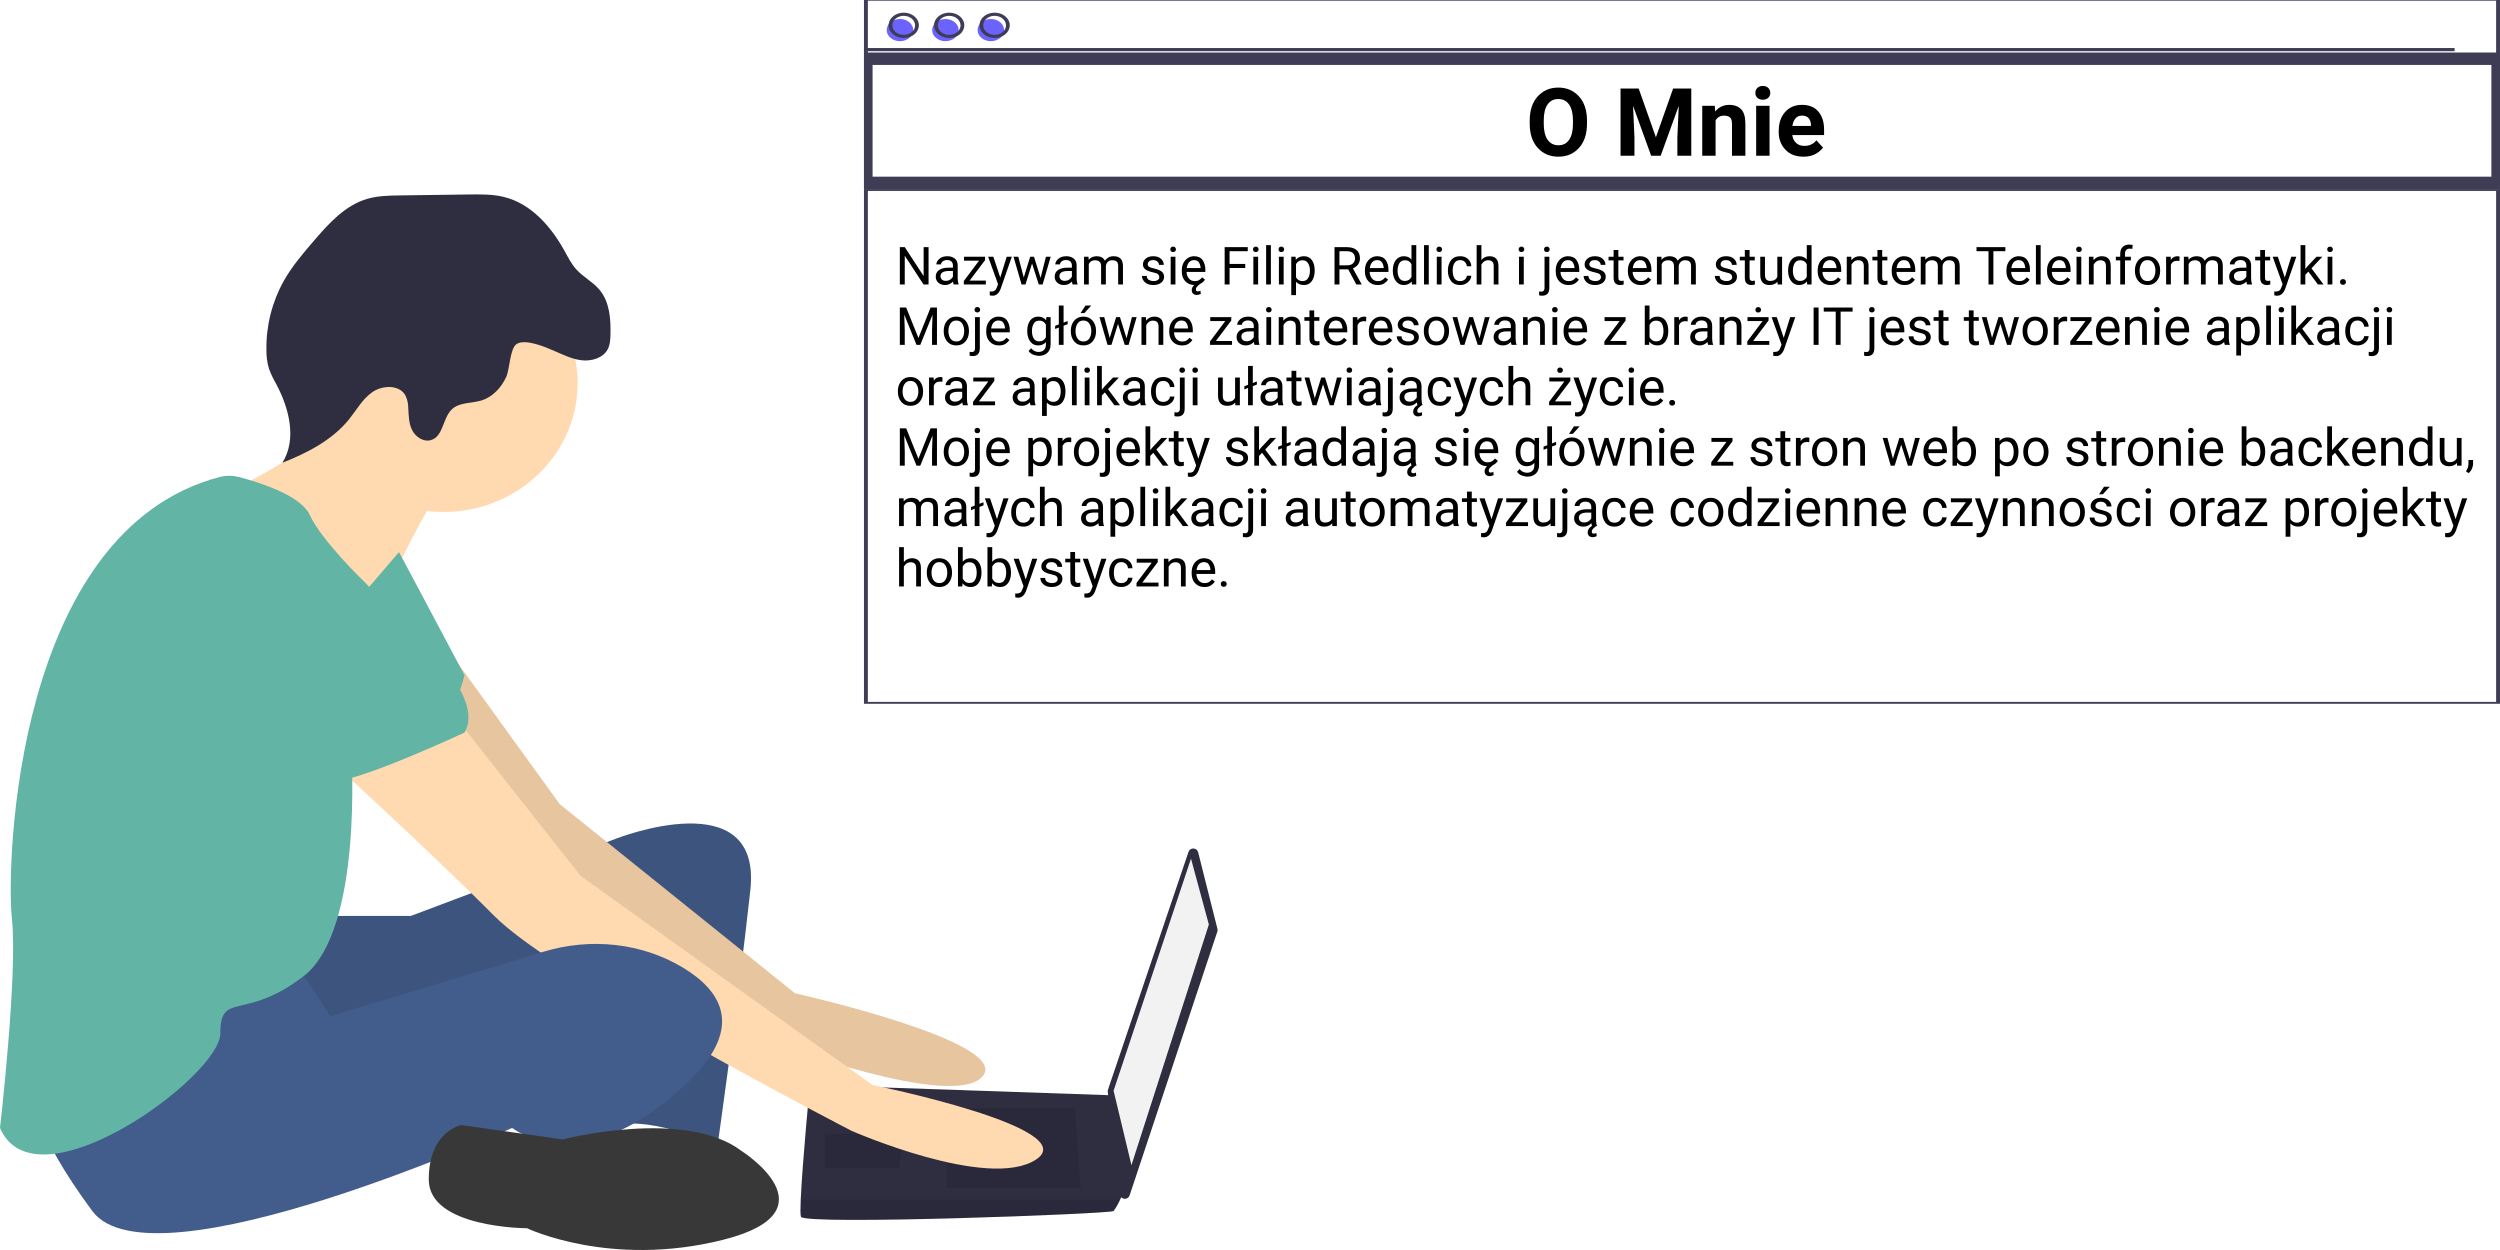
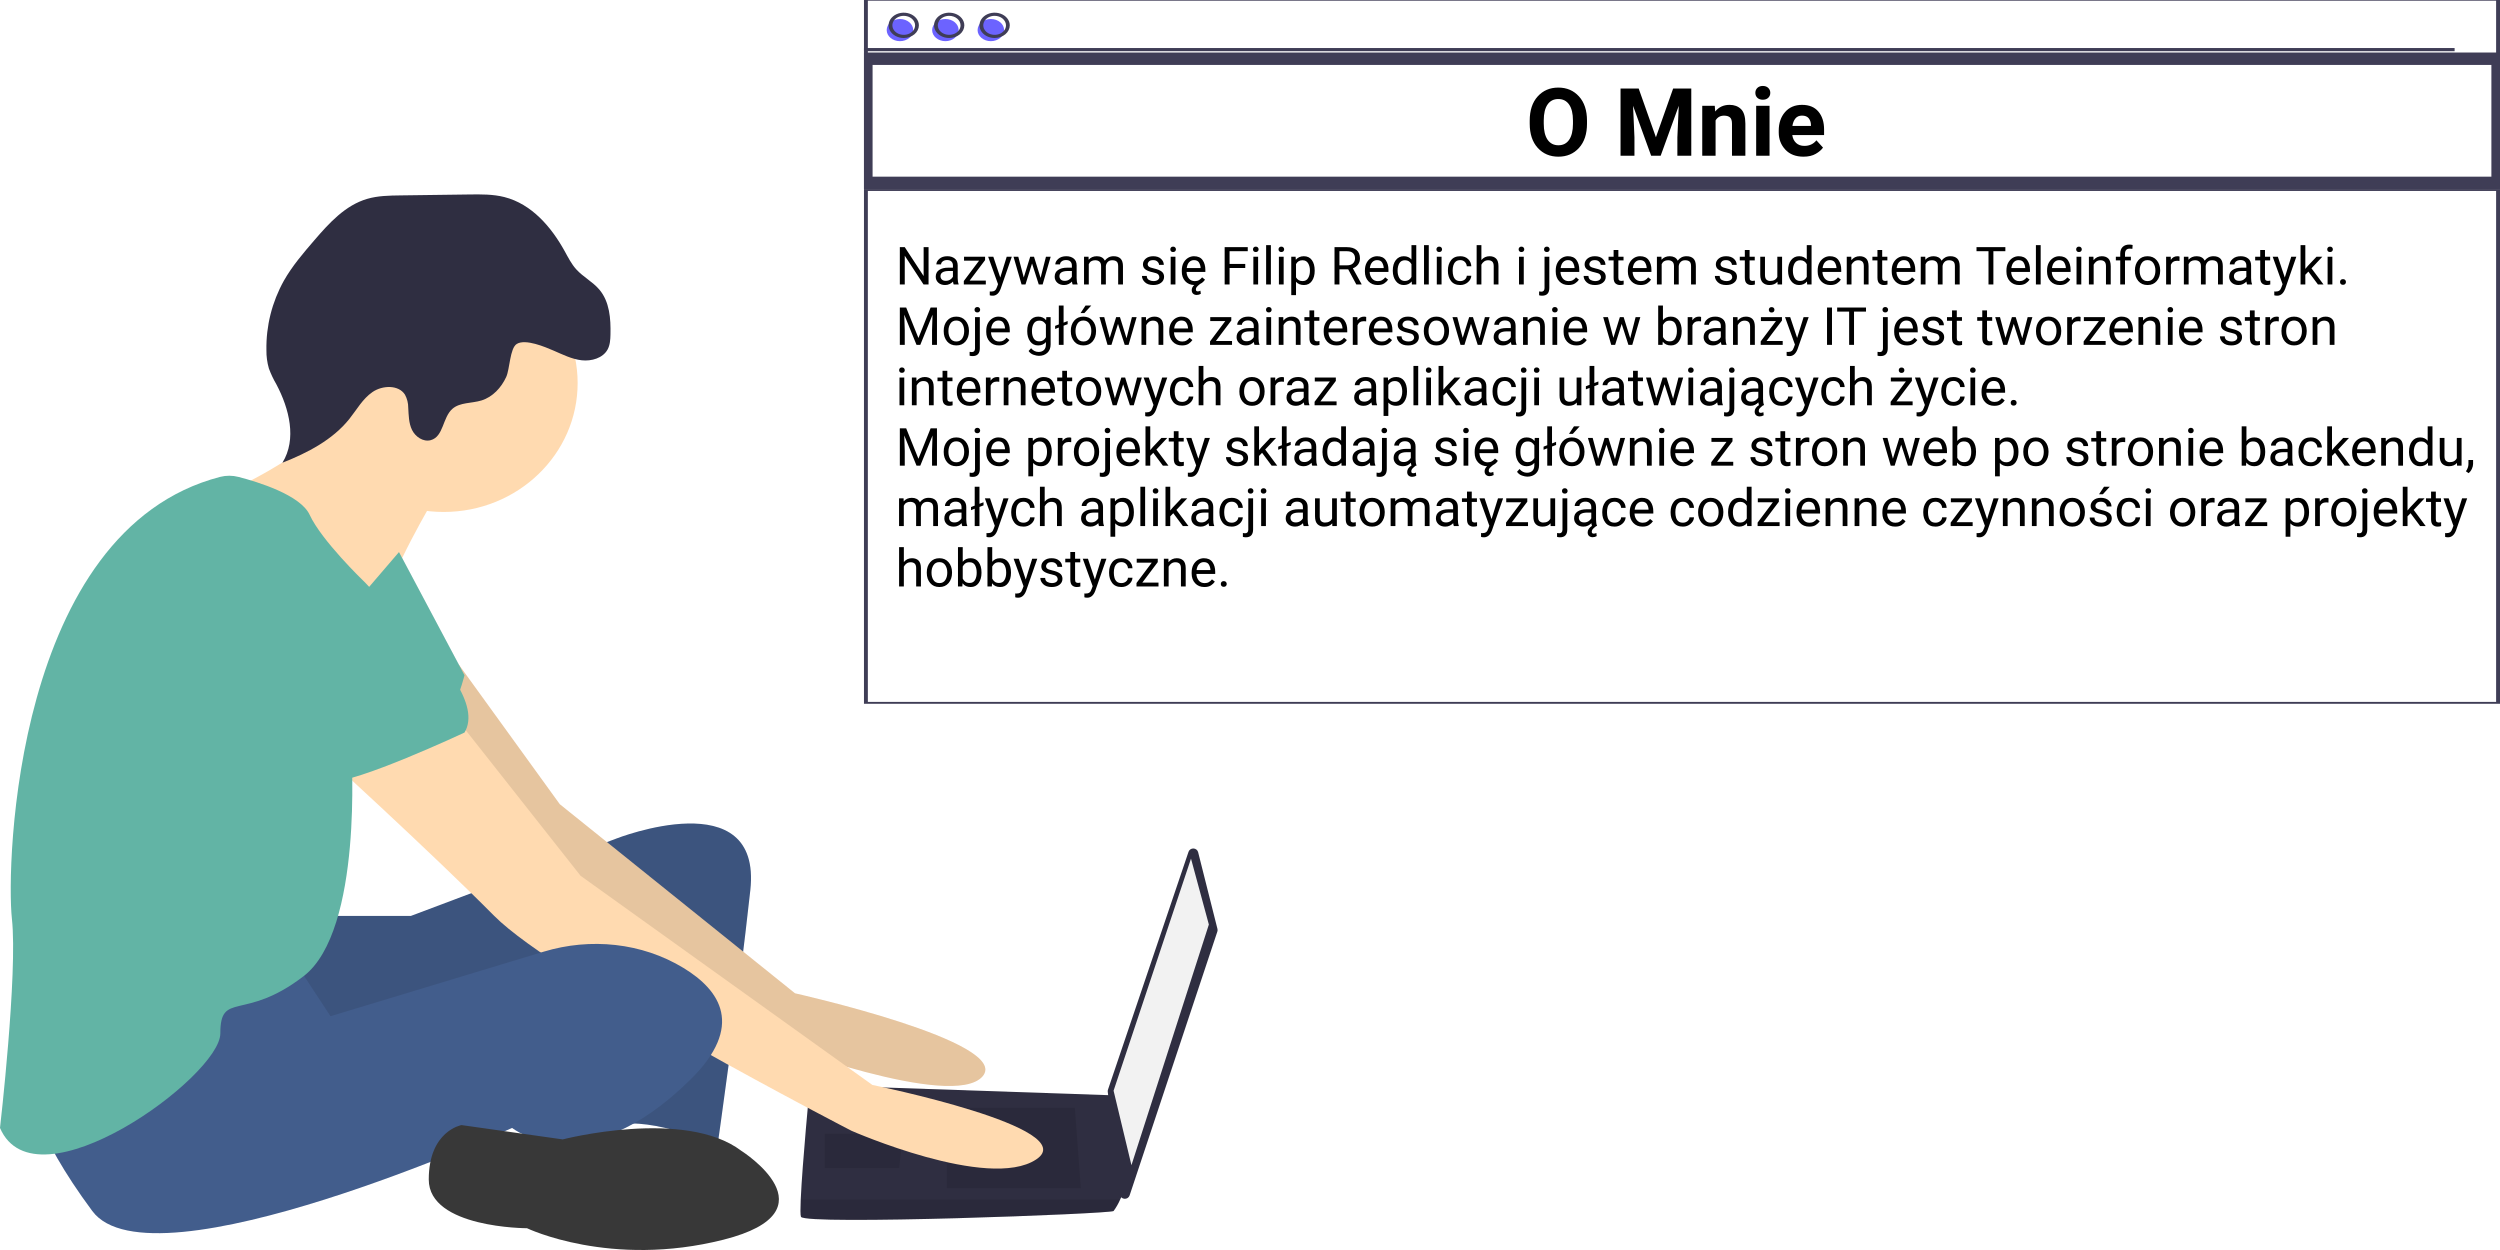
<svg xmlns="http://www.w3.org/2000/svg" width="952" height="476" viewBox="0 0 952 476" fill="none">
  <g id="bio">
    <g id="guy">
      <path id="Vector" d="M124.721 348.787H156.468L234.703 319.329C234.703 319.329 290.26 297.509 285.725 338.968C281.19 380.426 273.253 436.068 273.253 436.068C273.253 436.068 248.309 425.158 234.703 428.431C221.097 431.704 230.167 361.879 230.167 361.879C230.167 361.879 119.052 413.156 108.848 406.61C98.643 400.064 96.376 354.242 96.376 354.242L124.721 348.787Z" fill="#425D8C" />
      <path id="Vector_2" opacity="0.1" d="M124.721 348.787H156.468L234.703 319.329C234.703 319.329 290.26 297.509 285.725 338.968C281.19 380.426 273.253 436.068 273.253 436.068C273.253 436.068 248.309 425.158 234.703 428.431C221.097 431.704 230.167 361.879 230.167 361.879C230.167 361.879 119.052 413.156 108.848 406.61C98.643 400.064 96.376 354.242 96.376 354.242L124.721 348.787Z" fill="black" />
      <path id="Vector_3" opacity="0.1" d="M151.933 210.228L176.877 257.142C176.877 257.142 171.208 280.053 162.138 282.235C153.067 284.417 114.517 253.868 114.517 253.868L151.933 210.228Z" fill="black" />
      <path id="Vector_4" d="M456.242 324.497L463.61 353.743C463.693 354.069 463.68 354.411 463.574 354.73L430.149 455.237C430.017 455.635 429.747 455.977 429.384 456.207C429.021 456.436 428.587 456.539 428.155 456.498C427.723 456.457 427.318 456.275 427.009 455.982C426.699 455.688 426.504 455.302 426.455 454.887L421.831 415.733C421.8 415.473 421.828 415.21 421.912 414.961L452.592 324.361C452.72 323.983 452.973 323.656 453.312 323.428C453.651 323.201 454.057 323.086 454.47 323.102C454.883 323.117 455.28 323.261 455.599 323.513C455.919 323.765 456.145 324.11 456.242 324.497Z" fill="#2F2E41" />
      <path id="Vector_5" d="M453.532 326.966L460.334 352.06L430.855 443.705L424.052 415.339L453.532 326.966Z" fill="#F2F2F2" />
      <path id="Vector_6" d="M305 463.343C306.134 466.616 422.918 462.252 424.052 461.161C425.041 459.795 425.877 458.332 426.546 456.797C427.612 454.615 428.587 452.433 428.587 452.433L424.052 417.106L308.401 413.156C308.401 413.156 305.51 443.094 304.92 456.797C304.773 460.256 304.773 462.688 305 463.343Z" fill="#2F2E41" />
      <path id="Vector_7" opacity="0.1" d="M409.312 421.885L411.58 452.433H360.558V421.885H409.312Z" fill="black" />
      <path id="Vector_8" opacity="0.1" d="M343.551 431.703L343.855 431.645L342.417 444.796H314.071V431.703H343.551Z" fill="black" />
      <path id="Vector_9" opacity="0.1" d="M305 463.343C306.134 466.616 422.918 462.252 424.052 461.161C425.041 459.795 425.877 458.332 426.546 456.797H304.92C304.773 460.255 304.773 462.688 305 463.343Z" fill="black" />
      <g id="cialo">
        <path id="Vector_10" d="M174.739 253.12L213.16 306.237L302.732 378.244C302.732 378.244 385.502 396.791 374.164 409.883C362.825 422.976 293.662 396.791 293.662 396.791C293.662 396.791 190.483 324.784 187.082 319.329C183.68 313.874 146.264 262.597 146.264 262.597L174.739 253.12Z" fill="#FFDAB0" />
        <path id="Vector_11" opacity="0.1" d="M174.739 253.12L213.16 306.237L302.732 378.244C302.732 378.244 385.502 396.791 374.164 409.883C362.825 422.976 293.662 396.791 293.662 396.791C293.662 396.791 190.483 324.784 187.082 319.329C183.68 313.874 146.264 262.597 146.264 262.597L174.739 253.12Z" fill="black" />
        <path id="Vector_12" d="M168.941 194.954C197.119 194.954 219.963 172.973 219.963 145.858C219.963 118.743 197.119 96.763 168.941 96.763C140.762 96.763 117.918 118.743 117.918 145.858C117.918 172.973 140.762 194.954 168.941 194.954Z" fill="#FFDAB0" />
        <path id="Vector_13" d="M165.539 189.499C165.539 189.499 148.532 217.865 145.13 233.139C141.729 248.413 94.108 202.591 94.108 202.591L87.872 186.771C87.872 186.771 132.658 166.587 129.257 150.222C125.855 133.857 165.539 189.499 165.539 189.499Z" fill="#FFDAB0" />
        <path id="Vector_14" d="M174.61 274.598L221.097 333.513L332.212 413.156C332.212 413.156 412.714 429.522 394.573 441.523C376.431 453.524 324.275 430.613 324.275 430.613C324.275 430.613 212.026 372.789 188.216 348.787C164.405 324.784 120.186 284.417 120.186 284.417L174.61 274.598Z" fill="#FFDAB0" />
      </g>
      <path id="Vector_15" d="M112.249 366.243L125.855 386.972L207.057 362.39C224.874 356.997 244.411 358.981 260.214 368.561C274.387 377.153 283.457 390.791 263.048 410.974C222.23 451.342 195.019 429.522 195.019 429.522C195.019 429.522 57.825 491.709 35.149 461.161C12.472 430.613 11.338 415.338 11.338 415.338C11.338 415.338 98.643 362.97 112.249 366.243Z" fill="#425D8C" />
      <path id="Vector_16" d="M282.323 438.25C282.323 438.25 318.606 461.161 275.52 472.071C232.435 482.981 200.688 467.707 200.688 467.707C200.688 467.707 163.271 467.707 163.271 449.16C163.271 430.613 175.743 428.431 175.743 428.431L214.294 433.886C214.294 433.886 260.781 421.885 282.323 438.25Z" fill="#383838" />
      <path id="Vector_17" d="M210.797 133.508C214.269 134.998 217.713 136.761 221.488 137.193C225.264 137.626 229.563 136.357 231.35 133.128C232.315 131.383 232.425 129.331 232.47 127.356C232.607 121.365 232.156 114.888 228.211 110.252C225.7 107.301 222.034 105.441 219.435 102.562C217.573 100.499 216.334 97.999 214.999 95.587C209.944 86.452 202.46 77.672 192.058 75.039C187.715 73.939 183.158 73.993 178.668 74.054L152.473 74.409C148.235 74.467 143.93 74.534 139.872 75.714C131.441 78.167 125.303 84.989 119.68 91.514C115.474 96.395 111.257 101.326 108.1 106.892C103.574 115.015 101.285 124.118 101.452 133.333C101.417 135.696 101.734 138.052 102.394 140.329C103.166 142.417 104.122 144.437 105.252 146.369C110.164 155.653 113.081 167.249 107.549 176.205C117.158 172.428 126.667 167.475 133.006 159.565C135.842 156.026 138.066 151.884 141.845 149.287C145.625 146.691 151.783 146.466 154.208 150.277C155.041 151.818 155.47 153.532 155.458 155.27C155.635 158.131 155.63 161.102 156.89 163.698C158.151 166.294 161.153 168.389 164.02 167.612C168.956 166.274 168.484 158.984 172.286 155.672C175.173 153.157 179.628 153.638 183.338 152.496C187.66 151.166 190.904 147.563 192.752 143.574C194.156 140.543 194.136 132.61 196.794 130.968C200.127 128.91 207.707 132.183 210.797 133.508Z" fill="#2F2E41" />
      <g id="clothes">
        <path id="Vector_18" d="M151.933 210.228L176.877 257.142C176.877 257.142 171.208 280.053 162.138 282.235C153.067 284.417 114.517 253.868 114.517 253.868L151.933 210.228Z" fill="#62B4A5" />
        <path id="Vector_19" d="M83.822 181.596C86.117 181.007 88.533 181.013 90.826 181.613C98.104 183.493 114.42 188.471 117.918 196.045C122.454 205.864 138.327 221.138 138.327 221.138C138.327 221.138 159.87 241.867 155.335 256.051C150.799 270.234 133.792 286.599 133.792 286.599C133.792 286.599 138.327 354.242 115.651 371.698C92.974 389.154 83.903 377.153 83.903 393.518C83.903 409.883 13.606 461.161 0 429.522C0 429.522 6.803 370.607 4.535 349.878C2.3 329.447 5.572 201.98 83.822 181.596Z" fill="#62B4A5" />
        <path id="Vector_20" d="M120.186 209.137C120.186 209.137 189.349 258.233 176.877 278.962C176.877 278.962 134.926 298.6 125.855 297.509C116.784 296.418 81.636 258.233 72.565 254.959C63.494 251.686 58.959 192.772 120.186 209.137Z" fill="#62B4A5" />
      </g>
    </g>
-     <g id="small-bio">
+     <g id="bio-small">
      <path id="Vector_21" d="M342.701 15.678C345.488 15.678 347.748 13.788 347.748 11.457C347.748 9.125 345.488 7.236 342.701 7.236C339.913 7.236 337.653 9.125 337.653 11.457C337.653 13.788 339.913 15.678 342.701 15.678Z" fill="#6C63FF" />
      <path id="Vector_22" d="M360.007 15.678C362.795 15.678 365.054 13.788 365.054 11.457C365.054 9.125 362.795 7.236 360.007 7.236C357.219 7.236 354.959 9.125 354.959 11.457C354.959 13.788 357.219 15.678 360.007 15.678Z" fill="#6C63FF" />
      <path id="Vector_23" d="M377.313 15.678C380.101 15.678 382.361 13.788 382.361 11.457C382.361 9.125 380.101 7.236 377.313 7.236C374.525 7.236 372.265 9.125 372.265 11.457C372.265 13.788 374.525 15.678 377.313 15.678Z" fill="#6C63FF" />
      <path id="bbody" d="M952 268H329V72H952V268ZM330.48 267.285H950.52V72.715H330.48V267.285Z" fill="#3F3D56" />
      <path id="Vector_24" d="M952 72H329V0H952V72ZM330.48 71.737H950.52V0.263H330.48V71.737Z" fill="#3F3D56" />
      <path id="Vector_25" d="M934.716 18.291H329V19.497H934.716V18.291Z" fill="#3F3D56" />
-       <path id="Vector_26" d="M344.143 14.472C343.002 14.472 341.887 14.189 340.938 13.659C339.989 13.129 339.25 12.375 338.813 11.494C338.377 10.612 338.263 9.642 338.485 8.707C338.708 7.771 339.257 6.911 340.064 6.237C340.871 5.562 341.899 5.103 343.018 4.917C344.137 4.73 345.296 4.826 346.351 5.191C347.405 5.556 348.306 6.174 348.939 6.968C349.573 7.761 349.912 8.694 349.912 9.648C349.91 10.927 349.302 12.153 348.22 13.057C347.139 13.961 345.672 14.47 344.143 14.472ZM344.143 6.03C343.287 6.03 342.451 6.242 341.739 6.639C341.028 7.037 340.473 7.602 340.146 8.263C339.818 8.924 339.733 9.652 339.9 10.354C340.067 11.055 340.479 11.7 341.084 12.206C341.689 12.712 342.46 13.056 343.299 13.196C344.138 13.336 345.008 13.264 345.799 12.99C346.589 12.716 347.265 12.253 347.74 11.658C348.216 11.063 348.469 10.363 348.469 9.648C348.468 8.688 348.012 7.769 347.201 7.091C346.39 6.412 345.29 6.031 344.143 6.03V6.03Z" fill="#3F3D56" />
-       <path id="Vector_27" d="M361.449 14.472C360.308 14.472 359.193 14.189 358.244 13.659C357.295 13.129 356.556 12.375 356.119 11.494C355.683 10.612 355.569 9.642 355.791 8.707C356.014 7.771 356.563 6.911 357.37 6.237C358.177 5.562 359.205 5.103 360.324 4.917C361.443 4.73 362.603 4.826 363.657 5.191C364.711 5.556 365.612 6.174 366.246 6.968C366.879 7.761 367.218 8.694 367.218 9.648C367.216 10.927 366.608 12.153 365.526 13.057C364.445 13.961 362.978 14.47 361.449 14.472V14.472ZM361.449 6.03C360.593 6.03 359.757 6.242 359.045 6.639C358.334 7.037 357.779 7.602 357.452 8.263C357.124 8.924 357.039 9.652 357.206 10.354C357.373 11.055 357.785 11.7 358.39 12.206C358.995 12.712 359.766 13.056 360.605 13.196C361.444 13.336 362.314 13.264 363.105 12.99C363.895 12.716 364.571 12.253 365.046 11.658C365.522 11.063 365.776 10.363 365.776 9.648C365.774 8.688 365.318 7.769 364.507 7.091C363.696 6.412 362.596 6.031 361.449 6.03V6.03Z" fill="#3F3D56" />
-       <path id="Vector_28" d="M378.755 14.472C377.614 14.472 376.499 14.189 375.55 13.659C374.602 13.129 373.862 12.375 373.426 11.494C372.989 10.612 372.875 9.642 373.097 8.707C373.32 7.771 373.869 6.911 374.676 6.237C375.483 5.562 376.511 5.103 377.63 4.917C378.749 4.73 379.909 4.826 380.963 5.191C382.017 5.556 382.918 6.174 383.552 6.968C384.186 7.761 384.524 8.694 384.524 9.648C384.522 10.927 383.914 12.153 382.832 13.057C381.751 13.961 380.285 14.47 378.755 14.472V14.472ZM378.755 6.03C377.9 6.03 377.063 6.242 376.352 6.639C375.64 7.037 375.086 7.602 374.758 8.263C374.431 8.924 374.345 9.652 374.512 10.354C374.679 11.055 375.091 11.7 375.696 12.206C376.301 12.712 377.072 13.056 377.911 13.196C378.75 13.336 379.62 13.264 380.411 12.99C381.202 12.716 381.877 12.253 382.353 11.658C382.828 11.063 383.082 10.363 383.082 9.648C383.081 8.688 382.624 7.769 381.813 7.091C381.002 6.412 379.902 6.031 378.755 6.03V6.03Z" fill="#3F3D56" />
+       <path id="Vector_26" d="M344.143 14.472C343.002 14.472 341.887 14.189 340.938 13.659C339.989 13.129 339.25 12.375 338.813 11.494C338.377 10.612 338.263 9.642 338.485 8.707C338.708 7.771 339.257 6.911 340.064 6.237C340.871 5.562 341.899 5.103 343.018 4.917C344.137 4.73 345.296 4.826 346.351 5.191C347.405 5.556 348.306 6.174 348.939 6.968C349.573 7.761 349.912 8.694 349.912 9.648C349.91 10.927 349.302 12.153 348.22 13.057C347.139 13.961 345.672 14.47 344.143 14.472ZM344.143 6.03C343.287 6.03 342.451 6.242 341.739 6.639C341.028 7.037 340.473 7.602 340.146 8.263C339.818 8.924 339.733 9.652 339.9 10.354C340.067 11.055 340.479 11.7 341.084 12.206C341.689 12.712 342.46 13.056 343.299 13.196C344.138 13.336 345.008 13.264 345.799 12.99C346.589 12.716 347.265 12.253 347.74 11.658C348.216 11.063 348.469 10.363 348.469 9.648C348.468 8.688 348.012 7.769 347.201 7.091C346.39 6.412 345.29 6.031 344.143 6.03Z" fill="#3F3D56" />
+       <path id="Vector_27" d="M361.449 14.472C360.308 14.472 359.193 14.189 358.244 13.659C357.295 13.129 356.556 12.375 356.119 11.494C355.683 10.612 355.569 9.642 355.791 8.707C356.014 7.771 356.563 6.911 357.37 6.237C358.177 5.562 359.205 5.103 360.324 4.917C361.443 4.73 362.603 4.826 363.657 5.191C364.711 5.556 365.612 6.174 366.246 6.968C366.879 7.761 367.218 8.694 367.218 9.648C367.216 10.927 366.608 12.153 365.526 13.057C364.445 13.961 362.978 14.47 361.449 14.472ZM361.449 6.03C360.593 6.03 359.757 6.242 359.045 6.639C358.334 7.037 357.779 7.602 357.452 8.263C357.124 8.924 357.039 9.652 357.206 10.354C357.373 11.055 357.785 11.7 358.39 12.206C358.995 12.712 359.766 13.056 360.605 13.196C361.444 13.336 362.314 13.264 363.105 12.99C363.895 12.716 364.571 12.253 365.046 11.658C365.522 11.063 365.776 10.363 365.776 9.648C365.774 8.688 365.318 7.769 364.507 7.091C363.696 6.412 362.596 6.031 361.449 6.03Z" fill="#3F3D56" />
+       <path id="Vector_28" d="M378.755 14.472C377.614 14.472 376.499 14.189 375.55 13.659C374.602 13.129 373.862 12.375 373.426 11.494C372.989 10.612 372.875 9.642 373.097 8.707C373.32 7.771 373.869 6.911 374.676 6.237C375.483 5.562 376.511 5.103 377.63 4.917C378.749 4.73 379.909 4.826 380.963 5.191C382.017 5.556 382.918 6.174 383.552 6.968C384.186 7.761 384.524 8.694 384.524 9.648C384.522 10.927 383.914 12.153 382.832 13.057C381.751 13.961 380.285 14.47 378.755 14.472ZM378.755 6.03C377.9 6.03 377.063 6.242 376.352 6.639C375.64 7.037 375.086 7.602 374.758 8.263C374.431 8.924 374.345 9.652 374.512 10.354C374.679 11.055 375.091 11.7 375.696 12.206C376.301 12.712 377.072 13.056 377.911 13.196C378.75 13.336 379.62 13.264 380.411 12.99C381.202 12.716 381.877 12.253 382.353 11.658C382.828 11.063 383.082 10.363 383.082 9.648C383.081 8.688 382.624 7.769 381.813 7.091C381.002 6.412 379.902 6.031 378.755 6.03Z" fill="#3F3D56" />
      <path id="btitle" d="M952 72H329V20H952V72ZM332.279 67.273H948.721V24.727H332.279V67.273Z" fill="#3F3D56" />
      <text id="btt" fill="black" xml:space="preserve" style="white-space: pre" font-family="Roboto" font-size="36" font-weight="bold" letter-spacing="0em">
        <tspan x="581" y="59.305">O Mnie</tspan>
      </text>
      <text id="btb" fill="black" xml:space="preserve" style="white-space: pre" font-family="Roboto" font-size="20" letter-spacing="0em">
        <tspan x="341" y="108.336">Nazywam się Filip Redlich i jestem studentem Teleinformatyki. 
</tspan>
-         <tspan x="341" y="131.336">Moje główne zainteresowanie z branży IT jest tworzenie aplikacji
+         <tspan x="341" y="131.336">Moje główne zainteresowanie w branży IT jest tworzenie stron 
</tspan>
-         <tspan x="341" y="154.336">oraz aplikacji ułatwiających życie.
+         <tspan x="341" y="154.336">internetowych oraz aplikacji ułatwiających życie.
</tspan>
        <tspan x="341" y="177.336">Moje projekty składają się głównie z stron web po stronie backendu,
</tspan>
        <tspan x="341" y="200.336">małych aplikacji automatyzujące codzienne czynności oraz projekty
</tspan>
        <tspan x="341" y="223.336">hobbystyczne.</tspan>
      </text>
    </g>
  </g>
</svg>
